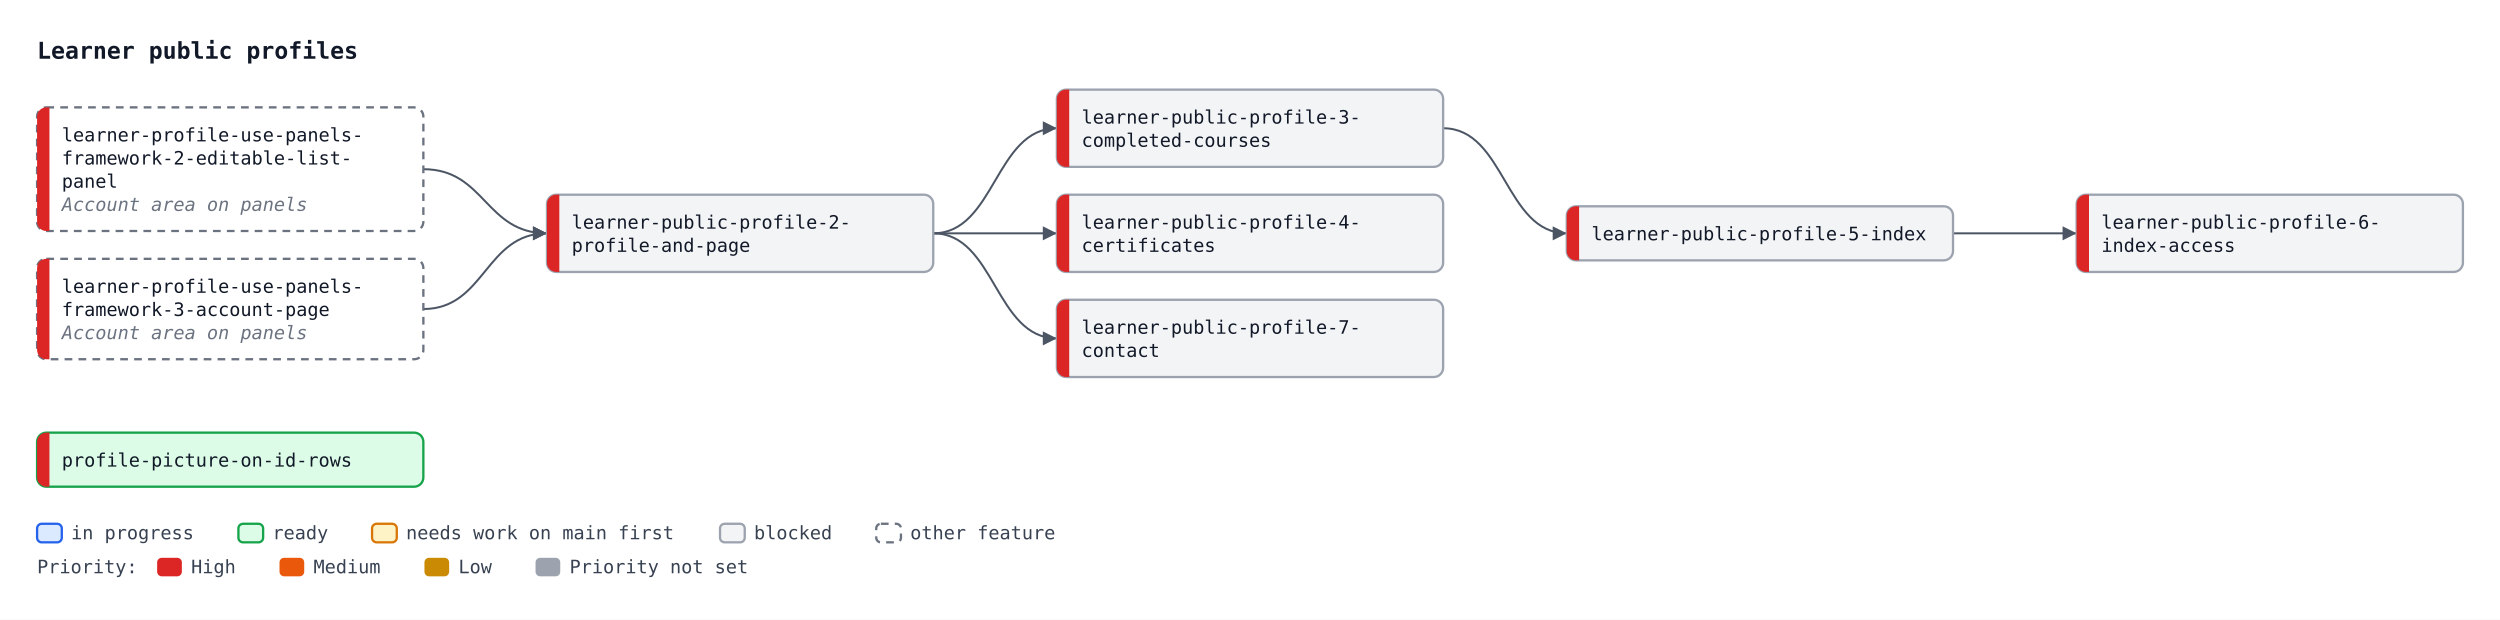
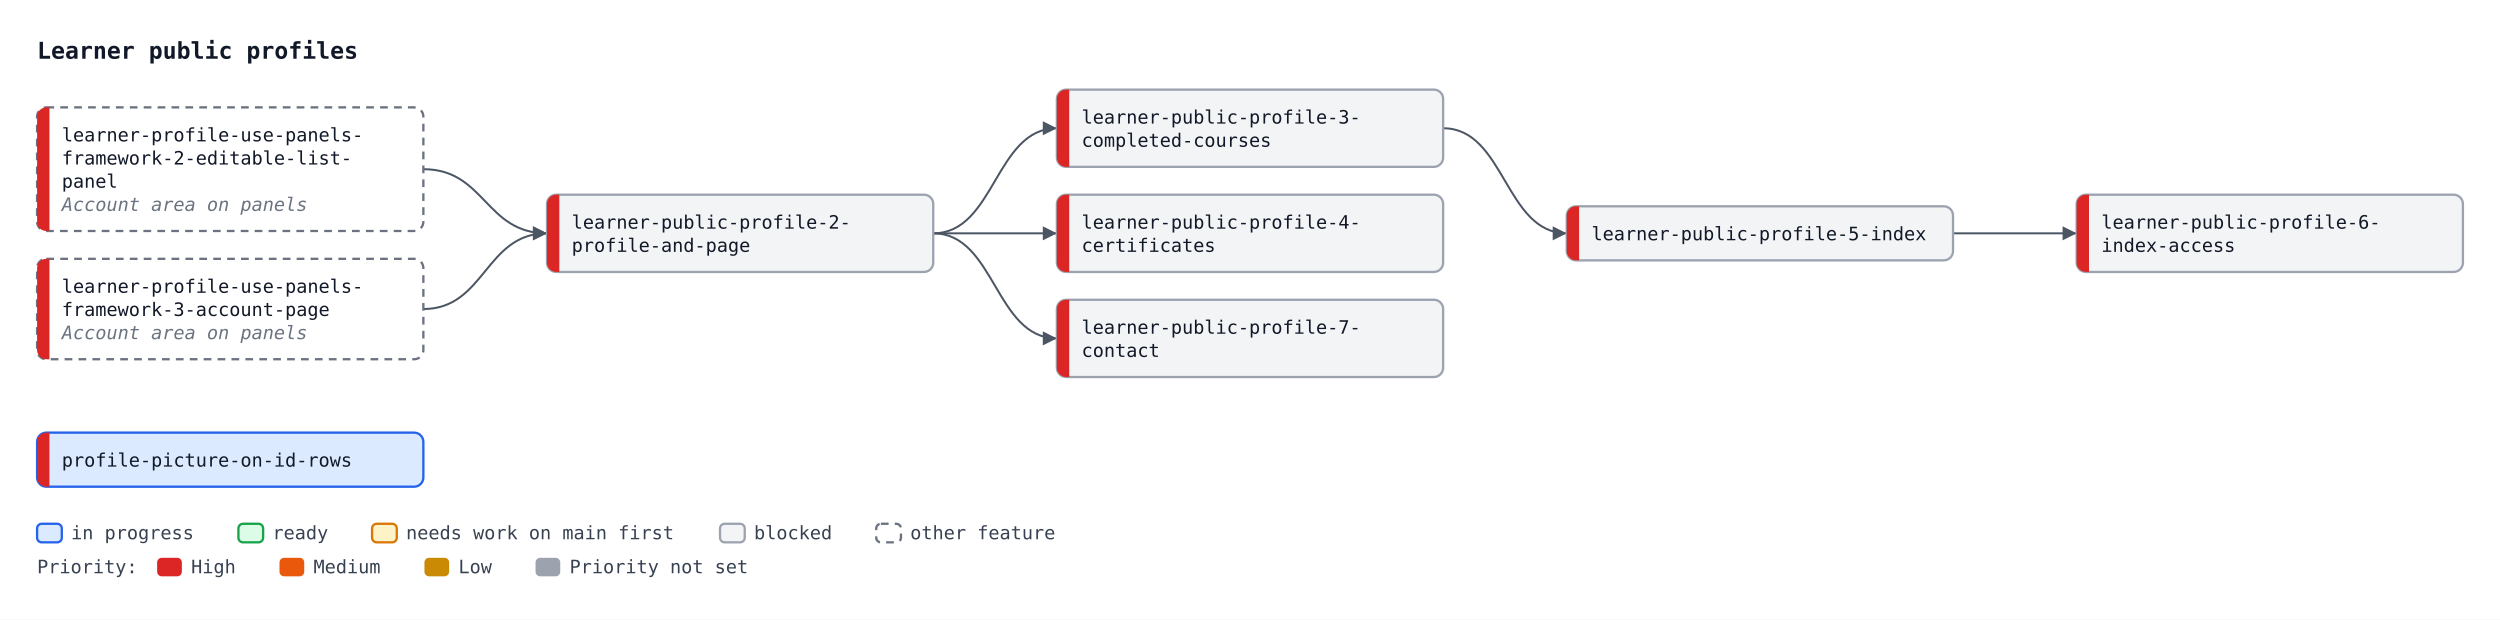
<svg xmlns="http://www.w3.org/2000/svg" width="1618" height="401" viewBox="0 0 1618 401" font-family="ui-monospace, SFMono-Regular, Menlo, Consolas, monospace" font-size="12">
  <defs>
    <marker id="arrow" viewBox="0 0 10 10" refX="10" refY="5" markerWidth="7" markerHeight="7" orient="auto-start-reverse">
      <path d="M0,0 L10,5 L0,10 z" fill="#4b5563" />
    </marker>
  </defs>
  <rect width="1618" height="401" fill="#ffffff" />
  <text x="24" y="38" font-size="15" font-weight="bold" fill="#111827">Learner public profiles</text>
  <path d="M274.0,109.5 C314.0,109.5 314.0,151.0 354.0,151.0" fill="none" stroke="#4b5563" stroke-width="1.3" marker-end="url(#arrow)" />
  <path d="M274.0,200.0 C314.0,200.0 314.0,151.0 354.0,151.0" fill="none" stroke="#4b5563" stroke-width="1.3" marker-end="url(#arrow)" />
  <path d="M604.0,151.0 C644.0,151.0 644.0,83.0 684.0,83.0" fill="none" stroke="#4b5563" stroke-width="1.3" marker-end="url(#arrow)" />
  <path d="M604.0,151.0 C644.0,151.0 644.0,151.0 684.0,151.0" fill="none" stroke="#4b5563" stroke-width="1.3" marker-end="url(#arrow)" />
  <path d="M934.0,83.0 C974.0,83.0 974.0,151.0 1014.0,151.0" fill="none" stroke="#4b5563" stroke-width="1.3" marker-end="url(#arrow)" />
  <path d="M1264.0,151.0 C1304.0,151.0 1304.0,151.0 1344.0,151.0" fill="none" stroke="#4b5563" stroke-width="1.3" marker-end="url(#arrow)" />
  <path d="M604.0,151.0 C644.0,151.0 644.0,219.0 684.0,219.0" fill="none" stroke="#4b5563" stroke-width="1.3" marker-end="url(#arrow)" />
  <rect x="354.0" y="126.0" width="250" height="50" rx="6" fill="#f3f4f6" stroke="#9ca3af" stroke-width="1.5" />
  <path d="M362.0,126.0 H360.0 A6,6 0 0 0 354.0,132.0 V170.0 A6,6 0 0 0 360.0,176.0 H362.0 Z" fill="#dc2626" />
  <text x="370.0" y="148.0" fill="#111827">learner-public-profile-2-</text>
  <text x="370.0" y="163.0" fill="#111827">profile-and-page</text>
  <rect x="684.0" y="58.0" width="250" height="50" rx="6" fill="#f3f4f6" stroke="#9ca3af" stroke-width="1.5" />
  <path d="M692.0,58.0 H690.0 A6,6 0 0 0 684.0,64.0 V102.0 A6,6 0 0 0 690.0,108.0 H692.0 Z" fill="#dc2626" />
  <text x="700.0" y="80.0" fill="#111827">learner-public-profile-3-</text>
  <text x="700.0" y="95.0" fill="#111827">completed-courses</text>
  <rect x="684.0" y="126.0" width="250" height="50" rx="6" fill="#f3f4f6" stroke="#9ca3af" stroke-width="1.5" />
  <path d="M692.0,126.0 H690.0 A6,6 0 0 0 684.0,132.0 V170.0 A6,6 0 0 0 690.0,176.0 H692.0 Z" fill="#dc2626" />
  <text x="700.0" y="148.0" fill="#111827">learner-public-profile-4-</text>
  <text x="700.0" y="163.0" fill="#111827">certificates</text>
  <rect x="1014.0" y="133.5" width="250" height="35" rx="6" fill="#f3f4f6" stroke="#9ca3af" stroke-width="1.5" />
  <path d="M1022.0,133.5 H1020.0 A6,6 0 0 0 1014.0,139.5 V162.5 A6,6 0 0 0 1020.0,168.5 H1022.0 Z" fill="#dc2626" />
  <text x="1030.0" y="155.5" fill="#111827">learner-public-profile-5-index</text>
  <rect x="1344.0" y="126.0" width="250" height="50" rx="6" fill="#f3f4f6" stroke="#9ca3af" stroke-width="1.5" />
  <path d="M1352.0,126.0 H1350.0 A6,6 0 0 0 1344.0,132.0 V170.0 A6,6 0 0 0 1350.0,176.0 H1352.0 Z" fill="#dc2626" />
  <text x="1360.0" y="148.0" fill="#111827">learner-public-profile-6-</text>
  <text x="1360.0" y="163.0" fill="#111827">index-access</text>
  <rect x="684.0" y="194.0" width="250" height="50" rx="6" fill="#f3f4f6" stroke="#9ca3af" stroke-width="1.5" />
  <path d="M692.0,194.0 H690.0 A6,6 0 0 0 684.0,200.0 V238.0 A6,6 0 0 0 690.0,244.0 H692.0 Z" fill="#dc2626" />
  <text x="700.0" y="216.0" fill="#111827">learner-public-profile-7-</text>
  <text x="700.0" y="231.0" fill="#111827">contact</text>
  <rect x="24.0" y="69.5" width="250" height="80" rx="6" fill="#ffffff" stroke="#6b7280" stroke-width="1.5" stroke-dasharray="5 4" />
  <path d="M32.0,69.5 H30.0 A6,6 0 0 0 24.0,75.5 V143.5 A6,6 0 0 0 30.0,149.5 H32.0 Z" fill="#dc2626" />
  <text x="40.0" y="91.5" fill="#111827">learner-profile-use-panels-</text>
  <text x="40.0" y="106.5" fill="#111827">framework-2-editable-list-</text>
  <text x="40.0" y="121.5" fill="#111827">panel</text>
  <text x="40.0" y="136.5" fill="#6b7280" font-style="italic">Account area on panels</text>
  <rect x="24.0" y="167.5" width="250" height="65" rx="6" fill="#ffffff" stroke="#6b7280" stroke-width="1.5" stroke-dasharray="5 4" />
  <path d="M32.0,167.5 H30.0 A6,6 0 0 0 24.0,173.5 V226.5 A6,6 0 0 0 30.0,232.5 H32.0 Z" fill="#dc2626" />
  <text x="40.0" y="189.5" fill="#111827">learner-profile-use-panels-</text>
  <text x="40.0" y="204.5" fill="#111827">framework-3-account-page</text>
  <text x="40.0" y="219.5" fill="#6b7280" font-style="italic">Account area on panels</text>
-   <rect x="24.0" y="280.0" width="250" height="35" rx="6" fill="#dcfce7" stroke="#16a34a" stroke-width="1.5" />
+   <rect x="24.0" y="280.0" width="250" height="35" rx="6" fill="#dbeafe" stroke="#2563eb" stroke-width="1.5" />
  <path d="M32.0,280.0 H30.0 A6,6 0 0 0 24.0,286.0 V309.0 A6,6 0 0 0 30.0,315.0 H32.0 Z" fill="#dc2626" />
  <text x="40.0" y="302.0" fill="#111827">profile-picture-on-id-rows</text>
  <rect x="24.0" y="339" width="16" height="12" rx="3" fill="#dbeafe" stroke="#2563eb" stroke-width="1.5" />
  <text x="46.0" y="349" fill="#374151">in progress</text>
  <rect x="154.3" y="339" width="16" height="12" rx="3" fill="#dcfce7" stroke="#16a34a" stroke-width="1.5" />
  <text x="176.3" y="349" fill="#374151">ready</text>
  <rect x="240.8" y="339" width="16" height="12" rx="3" fill="#fef3c7" stroke="#d97706" stroke-width="1.5" />
  <text x="262.8" y="349" fill="#374151">needs work on main first</text>
  <rect x="466.0" y="339" width="16" height="12" rx="3" fill="#f3f4f6" stroke="#9ca3af" stroke-width="1.5" />
  <text x="488.0" y="349" fill="#374151">blocked</text>
  <rect x="567.1" y="339" width="16" height="12" rx="3" fill="#ffffff" stroke="#6b7280" stroke-width="1.5" stroke-dasharray="5 4" />
  <text x="589.1" y="349" fill="#374151">other feature</text>
  <text x="24" y="371" fill="#374151">Priority:</text>
  <rect x="101.7" y="361" width="16" height="12" rx="3" fill="#dc2626" />
  <text x="123.7" y="371" fill="#374151">High</text>
  <rect x="180.9" y="361" width="16" height="12" rx="3" fill="#ea580c" />
  <text x="202.9" y="371" fill="#374151">Medium</text>
  <rect x="274.7" y="361" width="16" height="12" rx="3" fill="#ca8a04" />
  <text x="296.7" y="371" fill="#374151">Low</text>
  <rect x="346.6" y="361" width="16" height="12" rx="3" fill="#9ca3af" />
  <text x="368.6" y="371" fill="#374151">Priority not set</text>
</svg>
